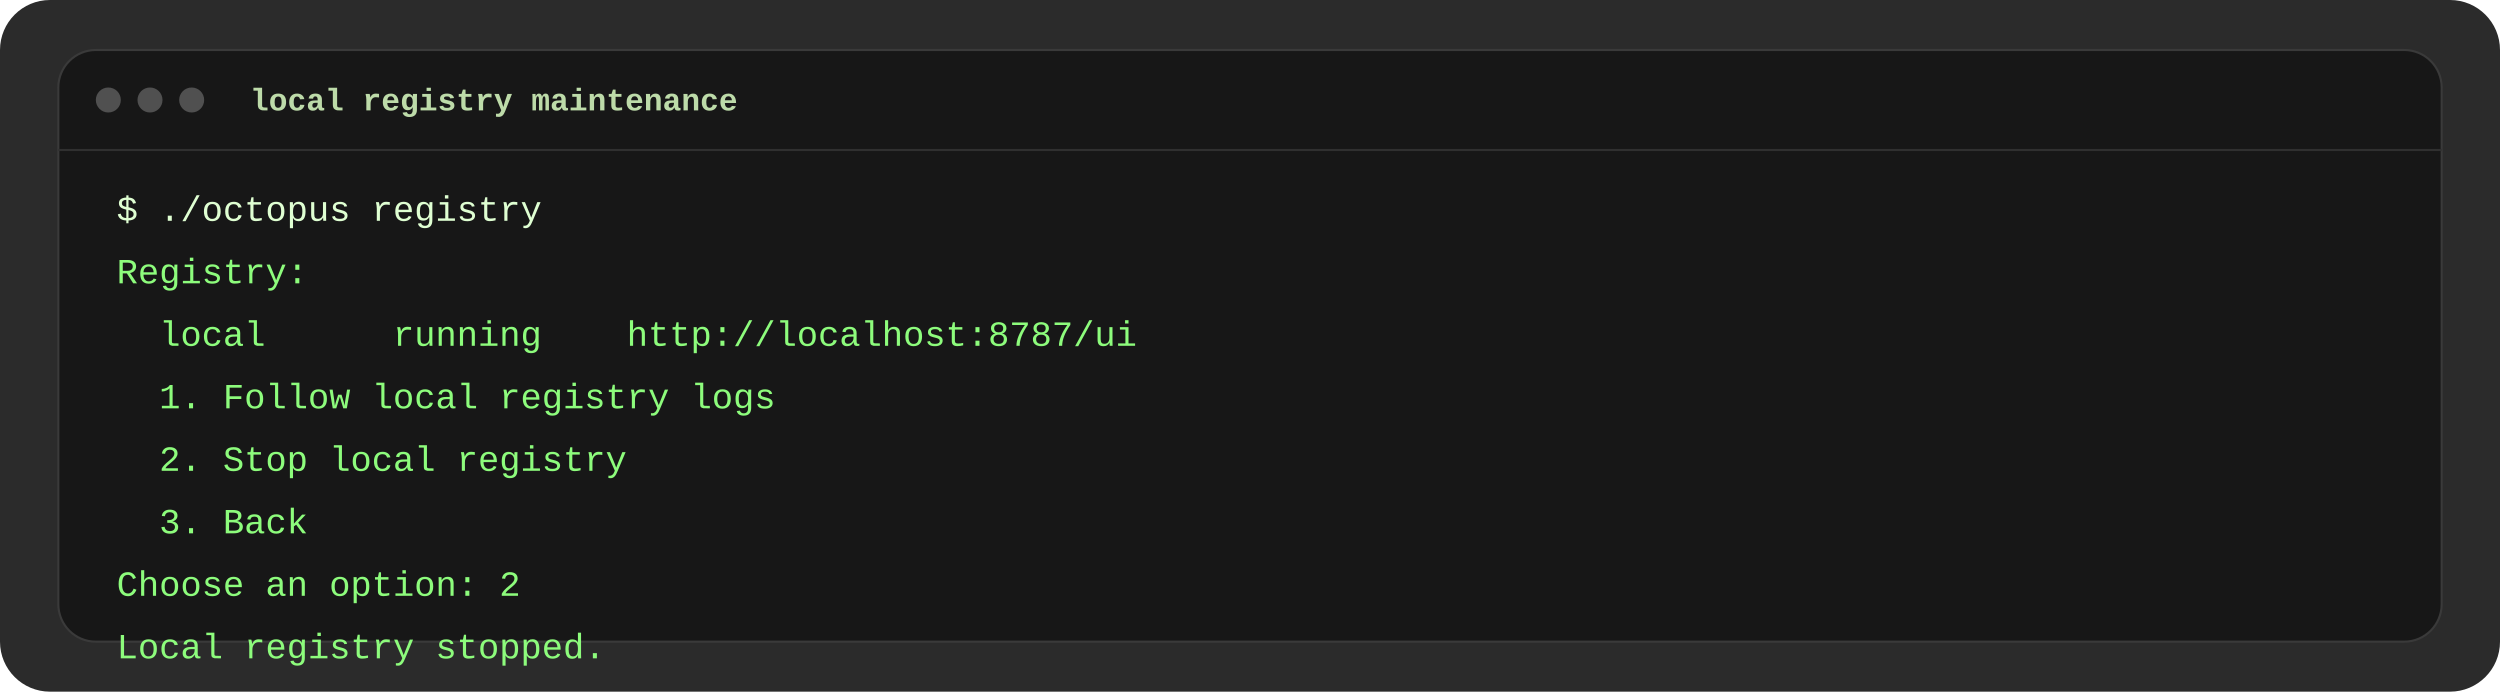
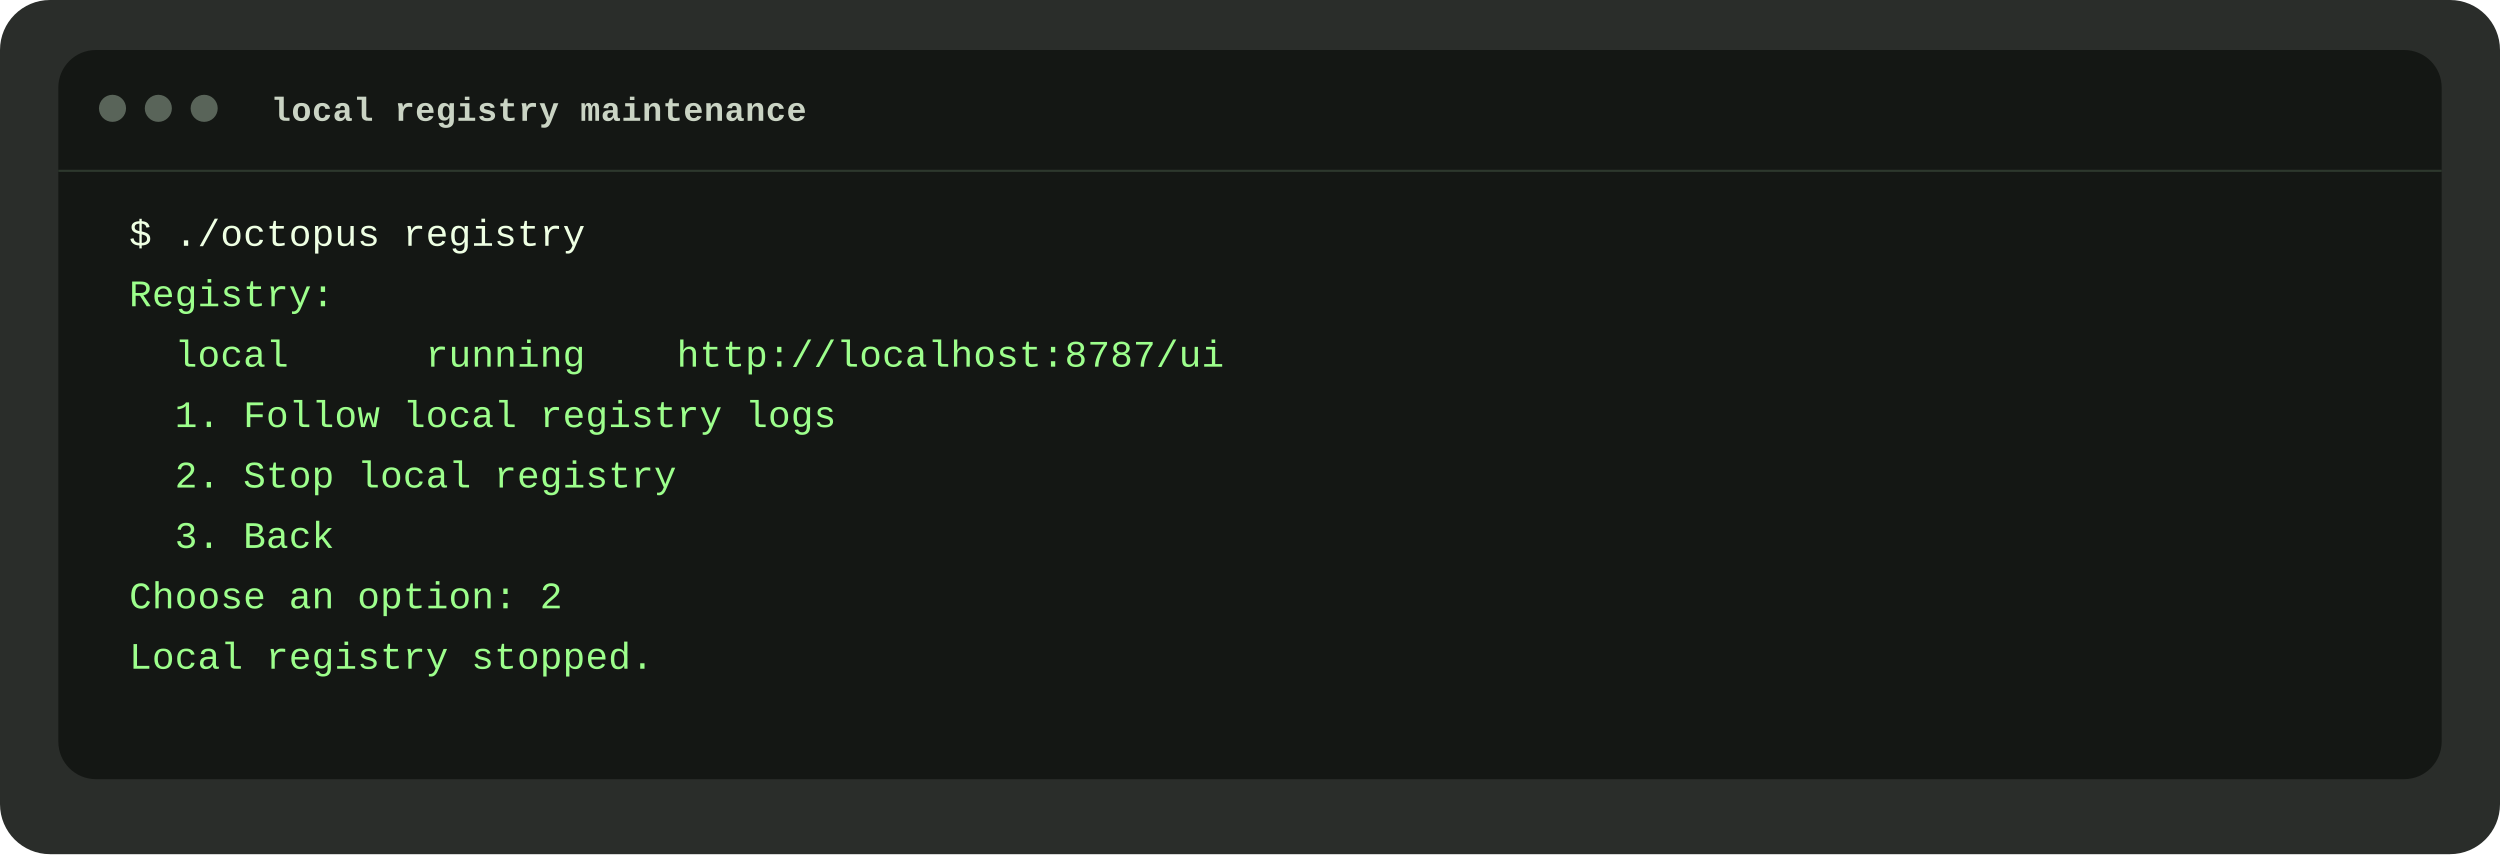
- <svg xmlns="http://www.w3.org/2000/svg" width="1200" height="332" viewBox="0 0 1200 332" role="img" aria-labelledby="title desc">
+ <svg xmlns="http://www.w3.org/2000/svg" width="1200" height="410" viewBox="0 0 1200 410" role="img" aria-labelledby="title desc">
  <style>
-     .bg { fill: #2b2b2b; }
-     .panel { fill: #171717; stroke: #3a3a3a; stroke-width: 1; }
-     .rule { stroke: #303030; stroke-width: 1; }
-     .dot { fill: #505050; }
-     .label { fill: #bddba9; font: 600 15px SFMono-Regular, Menlo, Monaco, Consolas, Liberation Mono, monospace; }
-     .line { fill: #8dfc7c; font: 17px SFMono-Regular, Menlo, Monaco, Consolas, Liberation Mono, monospace; }
-     .prompt { fill: #dfffd2; }
+     .bg { fill: #2a2d2a; }
+     .panel { fill: #141714; }
+     .rule { stroke: #2d382d; stroke-width: 1; }
+     .dot { fill: #596459; }
+     .label { fill: #cad4c4; font: 600 16px "Courier New", "Lucida Console", Monaco, monospace; letter-spacing: 0.3px; }
+     .line { fill: #9dff8c; font: 18px "Courier New", "Lucida Console", Monaco, monospace; letter-spacing: 0.15px; }
+     .prompt { fill: #eeffe3; }
  </style>
-   <rect class="bg" x="0" y="0" width="1200" height="332" rx="24" />
+   <rect class="bg" x="0" y="0" width="1200" height="410" rx="24" />
  <g transform="translate(28 24)">
-     <rect class="panel" x="0" y="0" width="1144" height="284" rx="18" />
-     <circle class="dot" cx="24" cy="24" r="6" />
-     <circle class="dot" cx="44" cy="24" r="6" />
-     <circle class="dot" cx="64" cy="24" r="6" />
-     <text class="label" x="92" y="29">local registry maintenance</text>
-     <line class="rule" x1="0" y1="48" x2="1144" y2="48" />
+     <rect class="panel" x="0" y="0" width="1144" height="350" rx="18" />
+     <circle class="dot" cx="26" cy="28" r="6.5" />
+     <circle class="dot" cx="48" cy="28" r="6.5" />
+     <circle class="dot" cx="70" cy="28" r="6.5" />
+     <text class="label" x="102" y="34">local registry maintenance</text>
+     <line class="rule" x1="0" y1="58" x2="1144" y2="58" />
    <text class="line" xml:space="preserve">
-       <tspan class="prompt" x="28" y="82">$ ./octopus registry</tspan>
-       <tspan x="28" dy="30">Registry:</tspan>
-       <tspan x="28" dy="30">  local      running    http://localhost:8787/ui</tspan>
-       <tspan x="28" dy="30" />
-       <tspan x="28" dy="30">  1. Follow local registry logs</tspan>
-       <tspan x="28" dy="30">  2. Stop local registry</tspan>
-       <tspan x="28" dy="30">  3. Back</tspan>
-       <tspan x="28" dy="30">Choose an option: 2</tspan>
-       <tspan x="28" dy="30">Local registry stopped.</tspan>
+       <tspan class="prompt" x="34" y="94">$ ./octopus registry</tspan>
+       <tspan x="34" dy="29">Registry:</tspan>
+       <tspan x="34" dy="29">  local      running    http://localhost:8787/ui</tspan>
+       <tspan x="34" dy="29" />
+       <tspan x="34" dy="29">  1. Follow local registry logs</tspan>
+       <tspan x="34" dy="29">  2. Stop local registry</tspan>
+       <tspan x="34" dy="29">  3. Back</tspan>
+       <tspan x="34" dy="29">Choose an option: 2</tspan>
+       <tspan x="34" dy="29">Local registry stopped.</tspan>
    </text>
  </g>
</svg>
